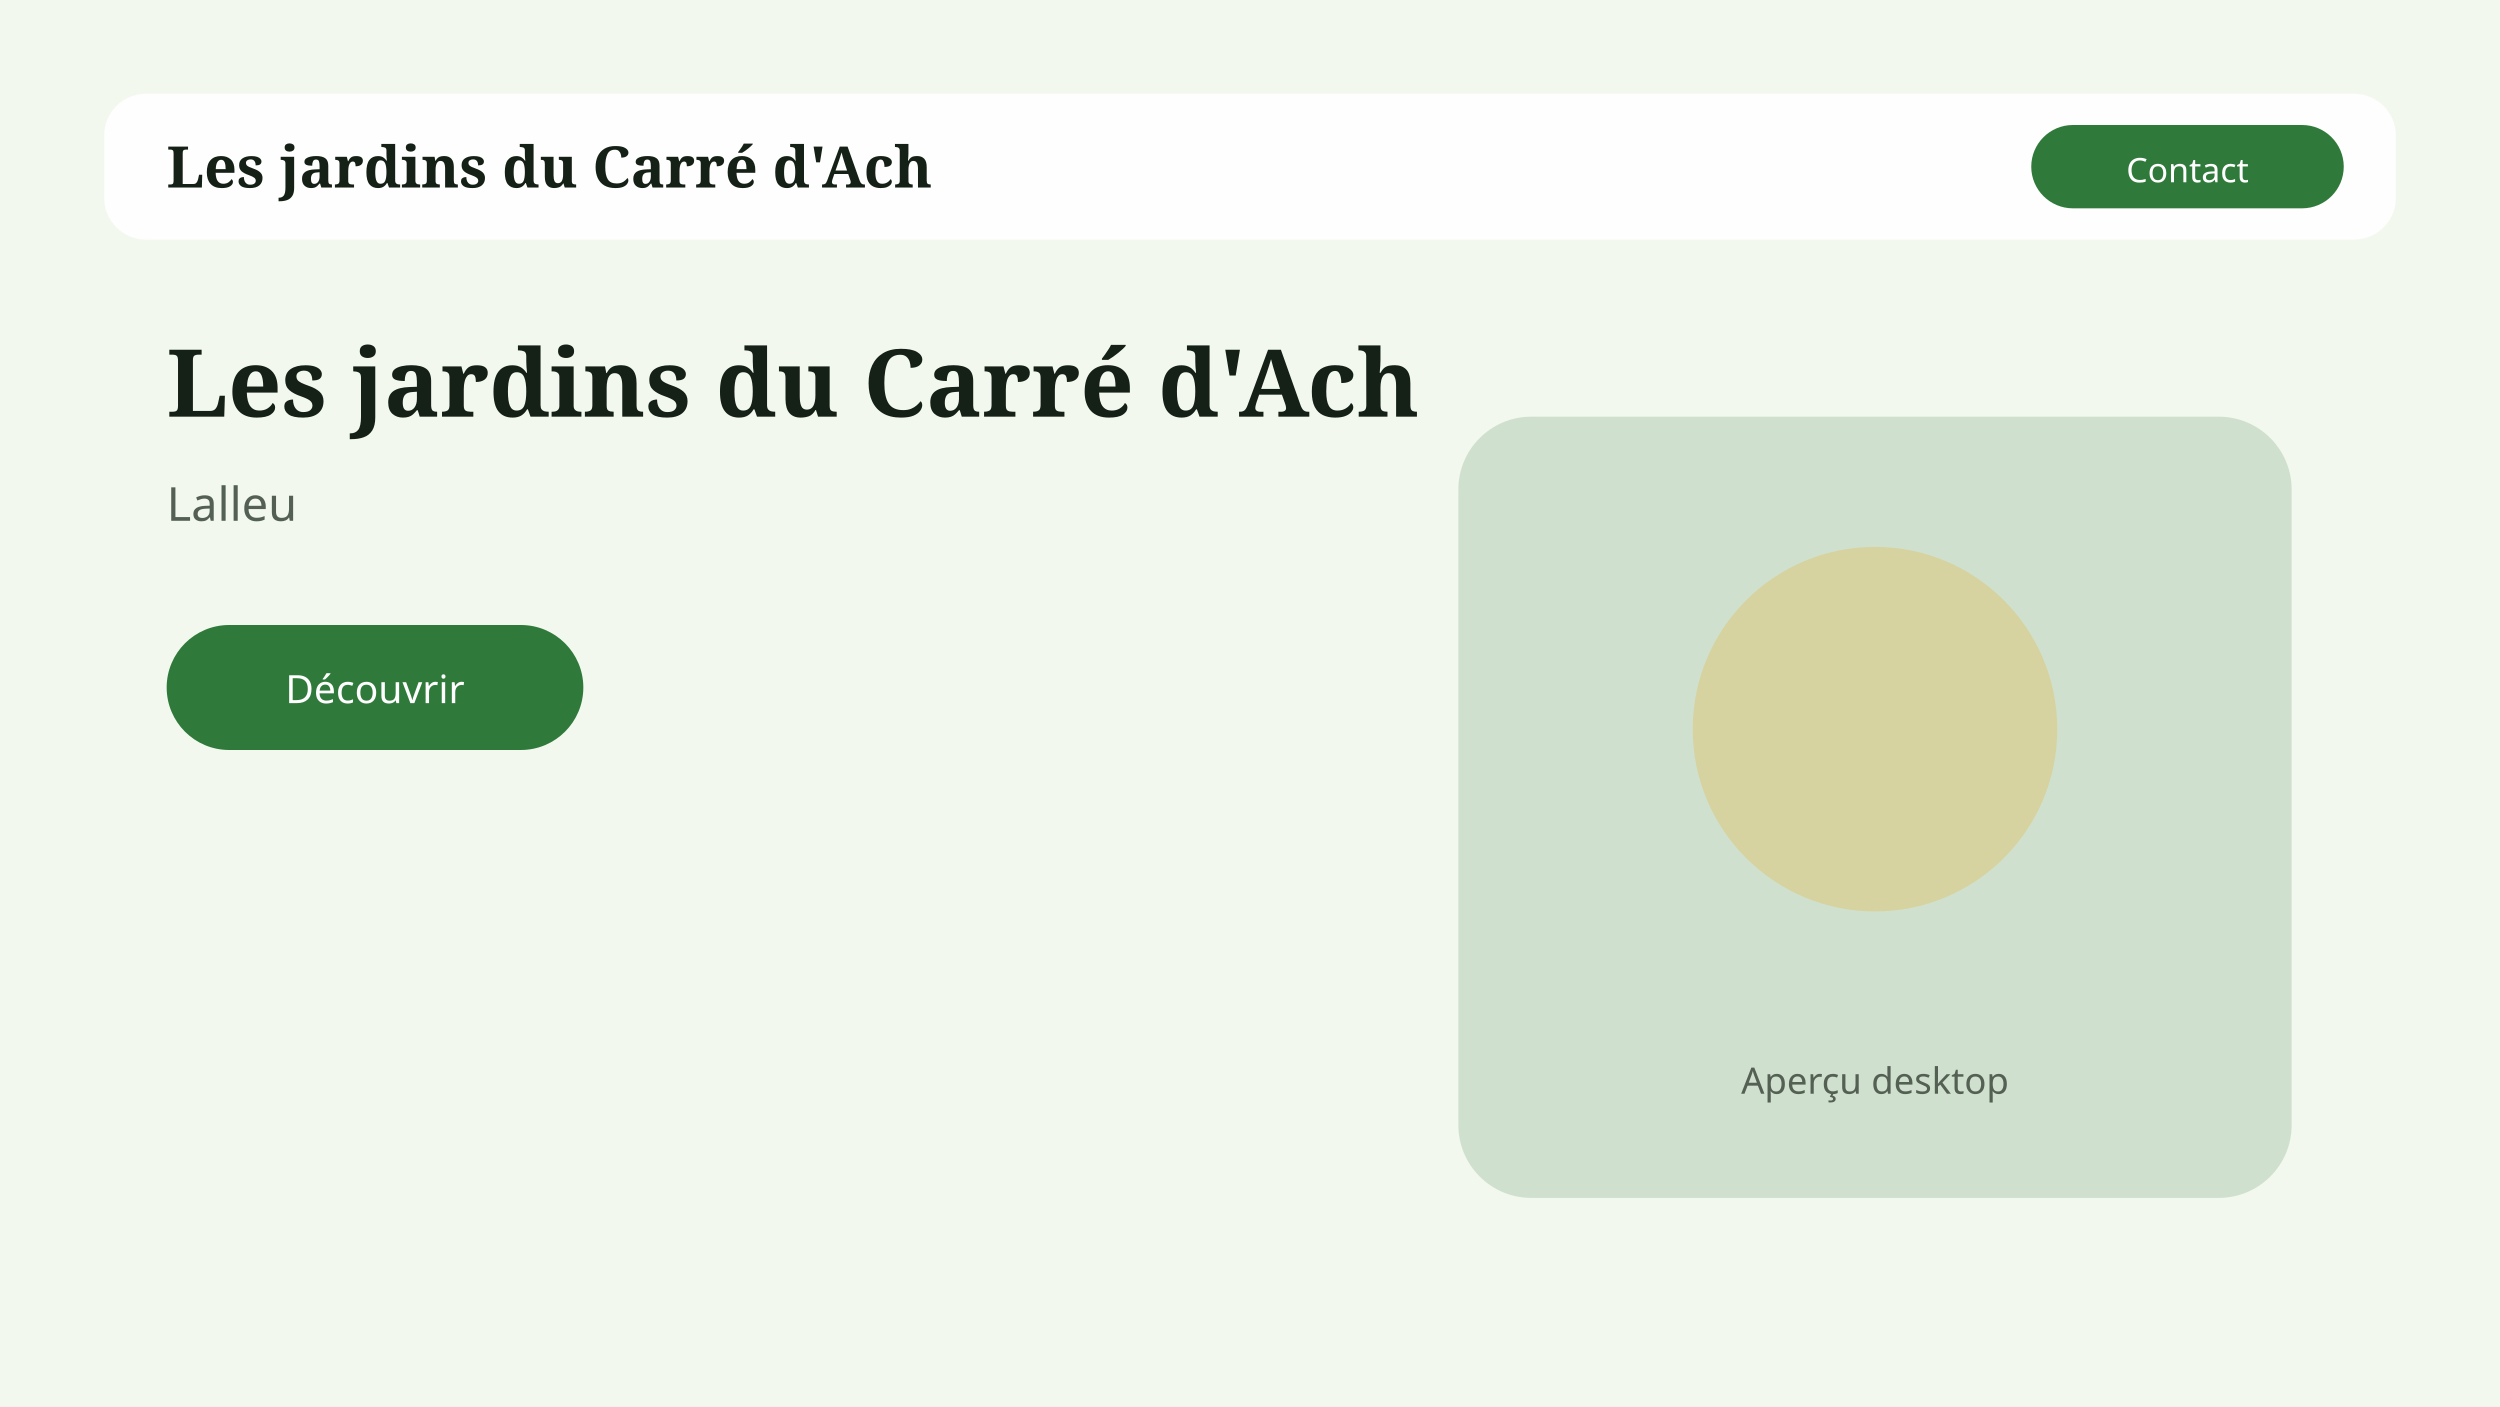
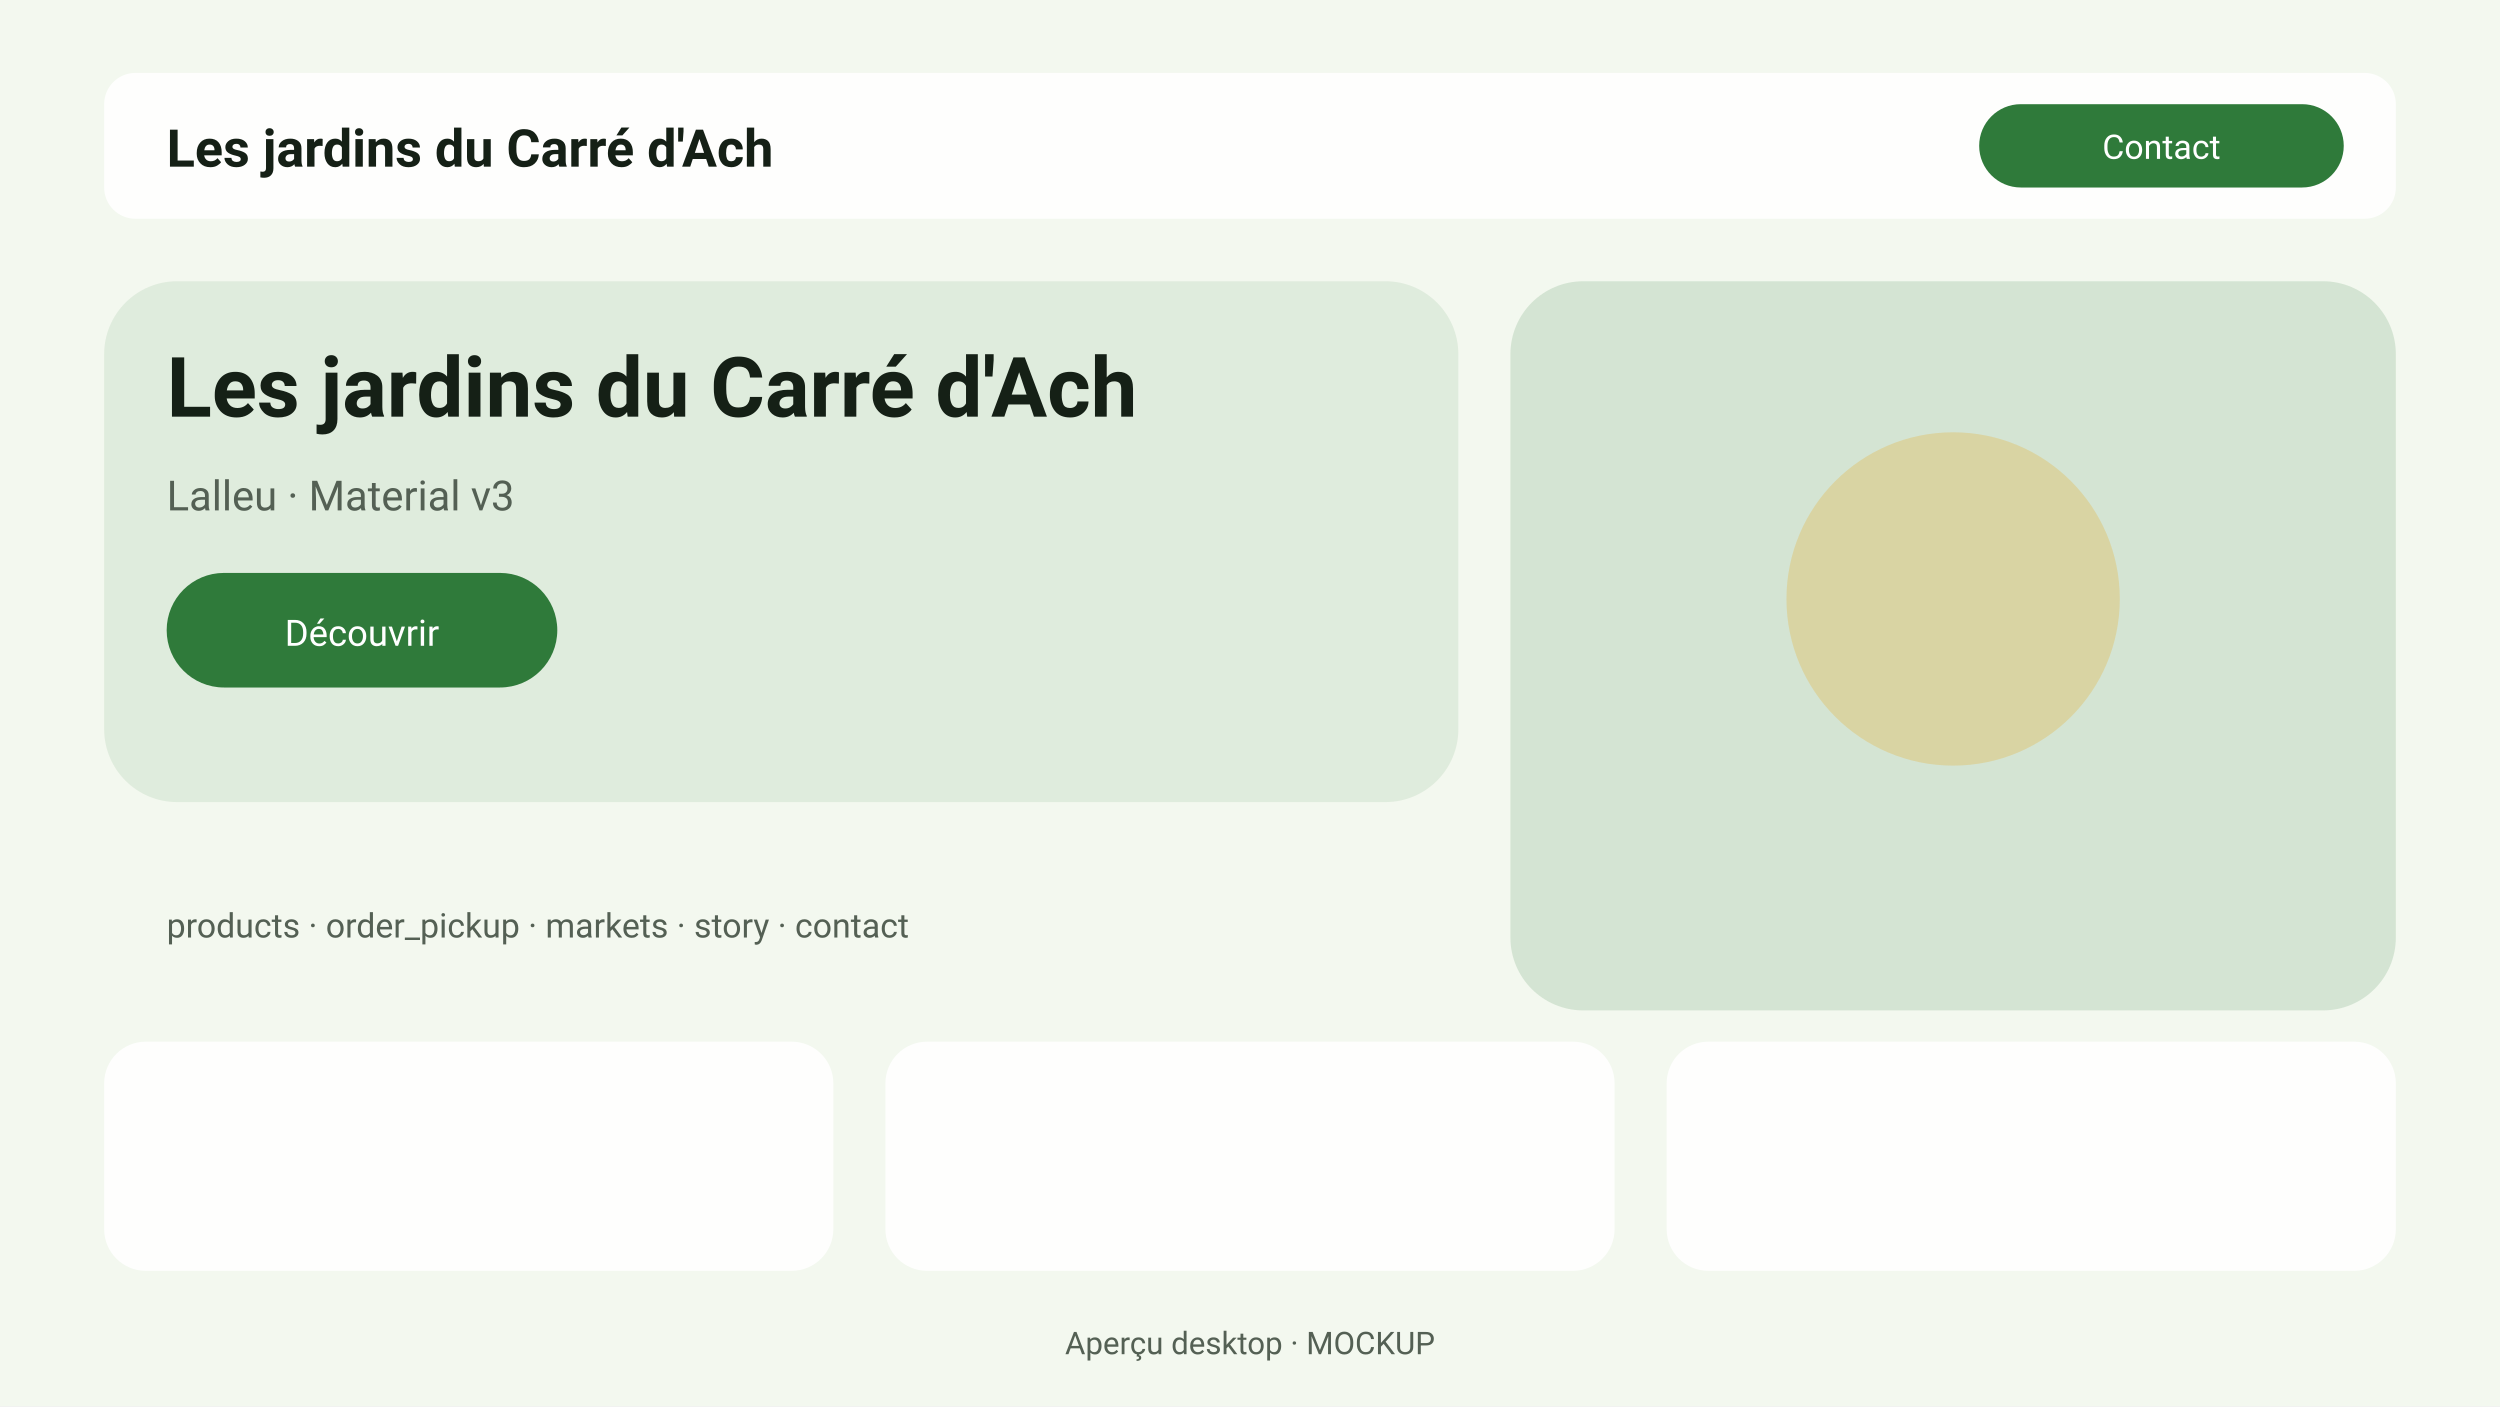
<svg xmlns="http://www.w3.org/2000/svg" width="960" height="540" viewBox="0 0 960 540">
  <rect width="960" height="540" fill="#F3F8EF" />
-   <rect x="40" y="36" width="880" height="56" rx="16" fill="#fff" fill-opacity=".85" />
-   <text x="64" y="72" font-family="Georgia,serif" font-size="22" font-weight="700" fill="#152016">Les jardins du Carré d'Ach</text>
-   <rect x="780" y="48" width="120" height="32" rx="16" fill="#2F7A3A" />
-   <text x="840" y="70" text-anchor="middle" font-family="system-ui" font-size="13" fill="#fff">Contact</text>
-   <text x="64" y="160" font-family="Georgia,serif" font-size="36" font-weight="700" fill="#152016">Les jardins du Carré d'Ach</text>
-   <text x="64" y="200" font-family="system-ui" font-size="18" fill="#546054">Lalleu</text>
-   <rect x="64" y="240" width="160" height="48" rx="24" fill="#2F7A3A" />
-   <text x="144" y="270" text-anchor="middle" font-family="system-ui" font-size="15" fill="#fff">Découvrir</text>
-   <rect x="560" y="160" width="320" height="300" rx="28" fill="#2F7A3A" fill-opacity=".18" />
-   <circle cx="720" cy="280" r="70" fill="#E0C26A" fill-opacity=".45" />
-   <text x="720" y="420" text-anchor="middle" font-family="system-ui" font-size="14" fill="#546054">Aperçu desktop</text>
+   <rect x="40" y="28" width="880" height="56" rx="12" fill="#fff" fill-opacity=".9" />
+   <text x="64" y="64" font-family="Roboto,system-ui,sans-serif" font-size="20" font-weight="700" fill="#152016">Les jardins du Carré d'Ach</text>
+   <rect x="760" y="40" width="140" height="32" rx="16" fill="#2F7A3A" />
+   <text x="830" y="61" text-anchor="middle" font-family="Roboto,system-ui" font-size="13" fill="#fff">Contact</text>
+   <rect x="40" y="108" width="520" height="200" rx="28" fill="#2F7A3A" fill-opacity=".10" />
+   <text x="64" y="160" font-family="Roboto,system-ui" font-size="32" font-weight="700" fill="#152016">Les jardins du Carré d'Ach</text>
+   <text x="64" y="196" font-family="Roboto,system-ui" font-size="16" fill="#546054">Lalleu · Material v3</text>
+   <rect x="64" y="220" width="150" height="44" rx="22" fill="#2F7A3A" />
+   <text x="139" y="248" text-anchor="middle" font-family="Roboto,system-ui" font-size="14" fill="#fff">Découvrir</text>
+   <rect x="580" y="108" width="340" height="280" rx="28" fill="#2F7A3A" fill-opacity=".16" />
+   <circle cx="750" cy="230" r="64" fill="#E0C26A" fill-opacity=".45" />
+   <text x="64" y="360" font-family="Roboto,system-ui" font-size="13" fill="#546054">products · order_pickup · markets · story · contact</text>
+   <rect x="40" y="400" width="280" height="88" rx="16" fill="#fff" fill-opacity=".9" />
+   <rect x="340" y="400" width="280" height="88" rx="16" fill="#fff" fill-opacity=".9" />
+   <rect x="640" y="400" width="280" height="88" rx="16" fill="#fff" fill-opacity=".9" />
+   <text x="480" y="520" text-anchor="middle" font-family="Roboto,system-ui" font-size="12" fill="#546054">Aperçu desktop · MOCKUP</text>
</svg>
